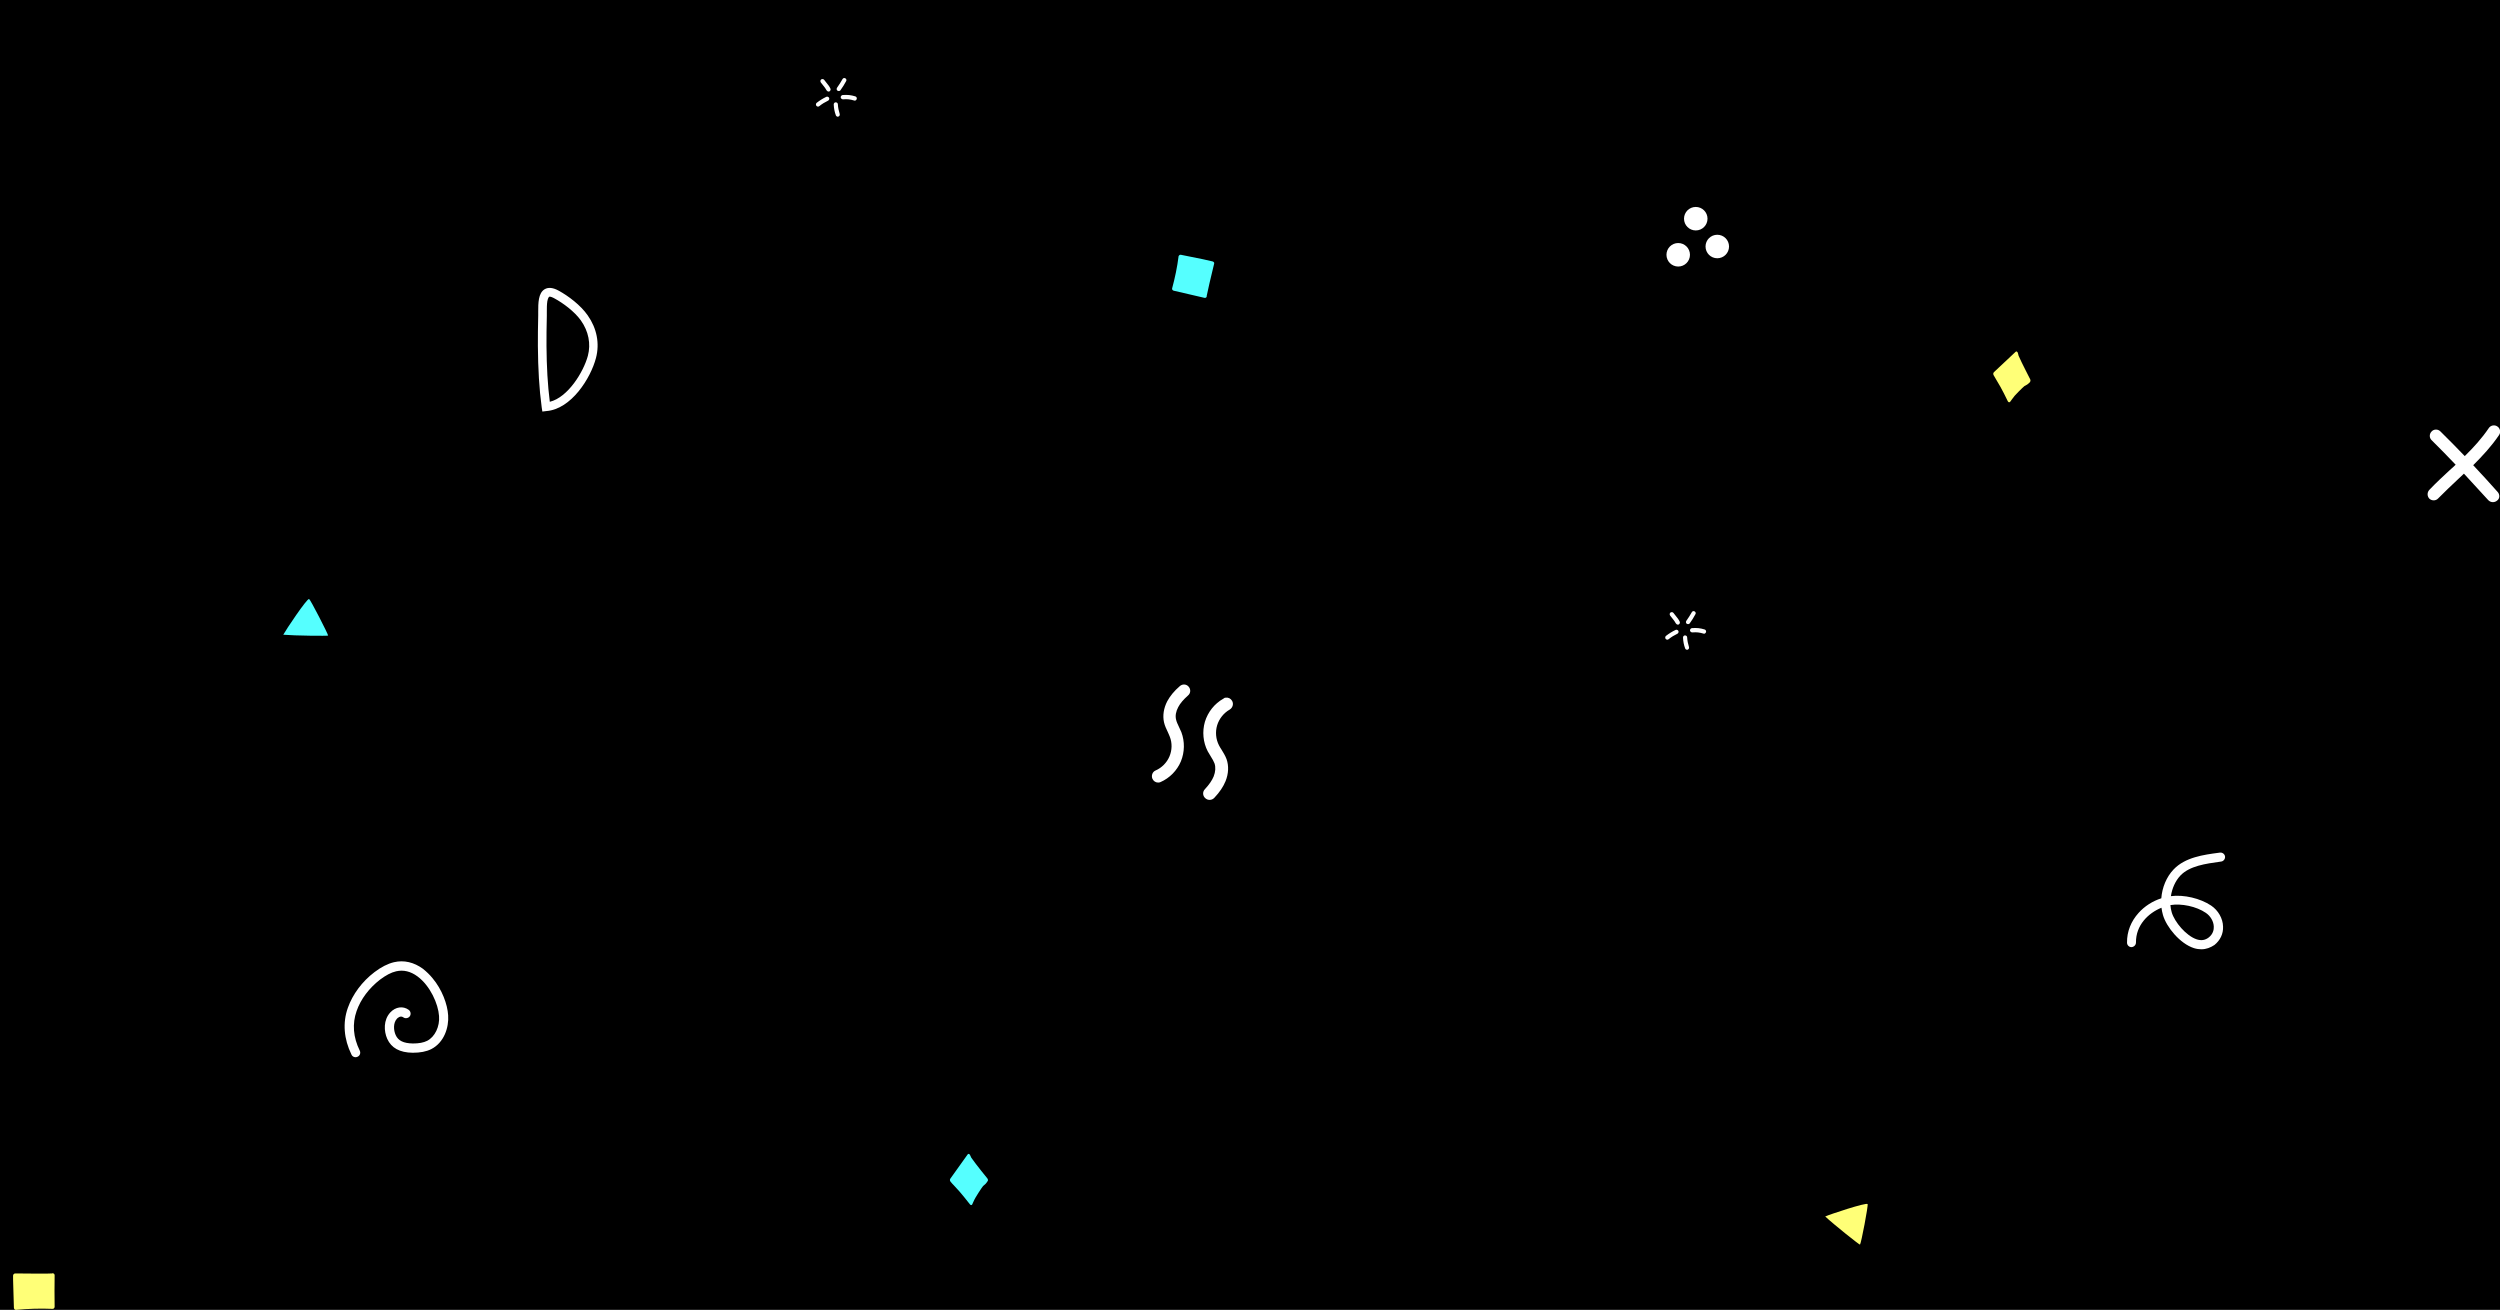
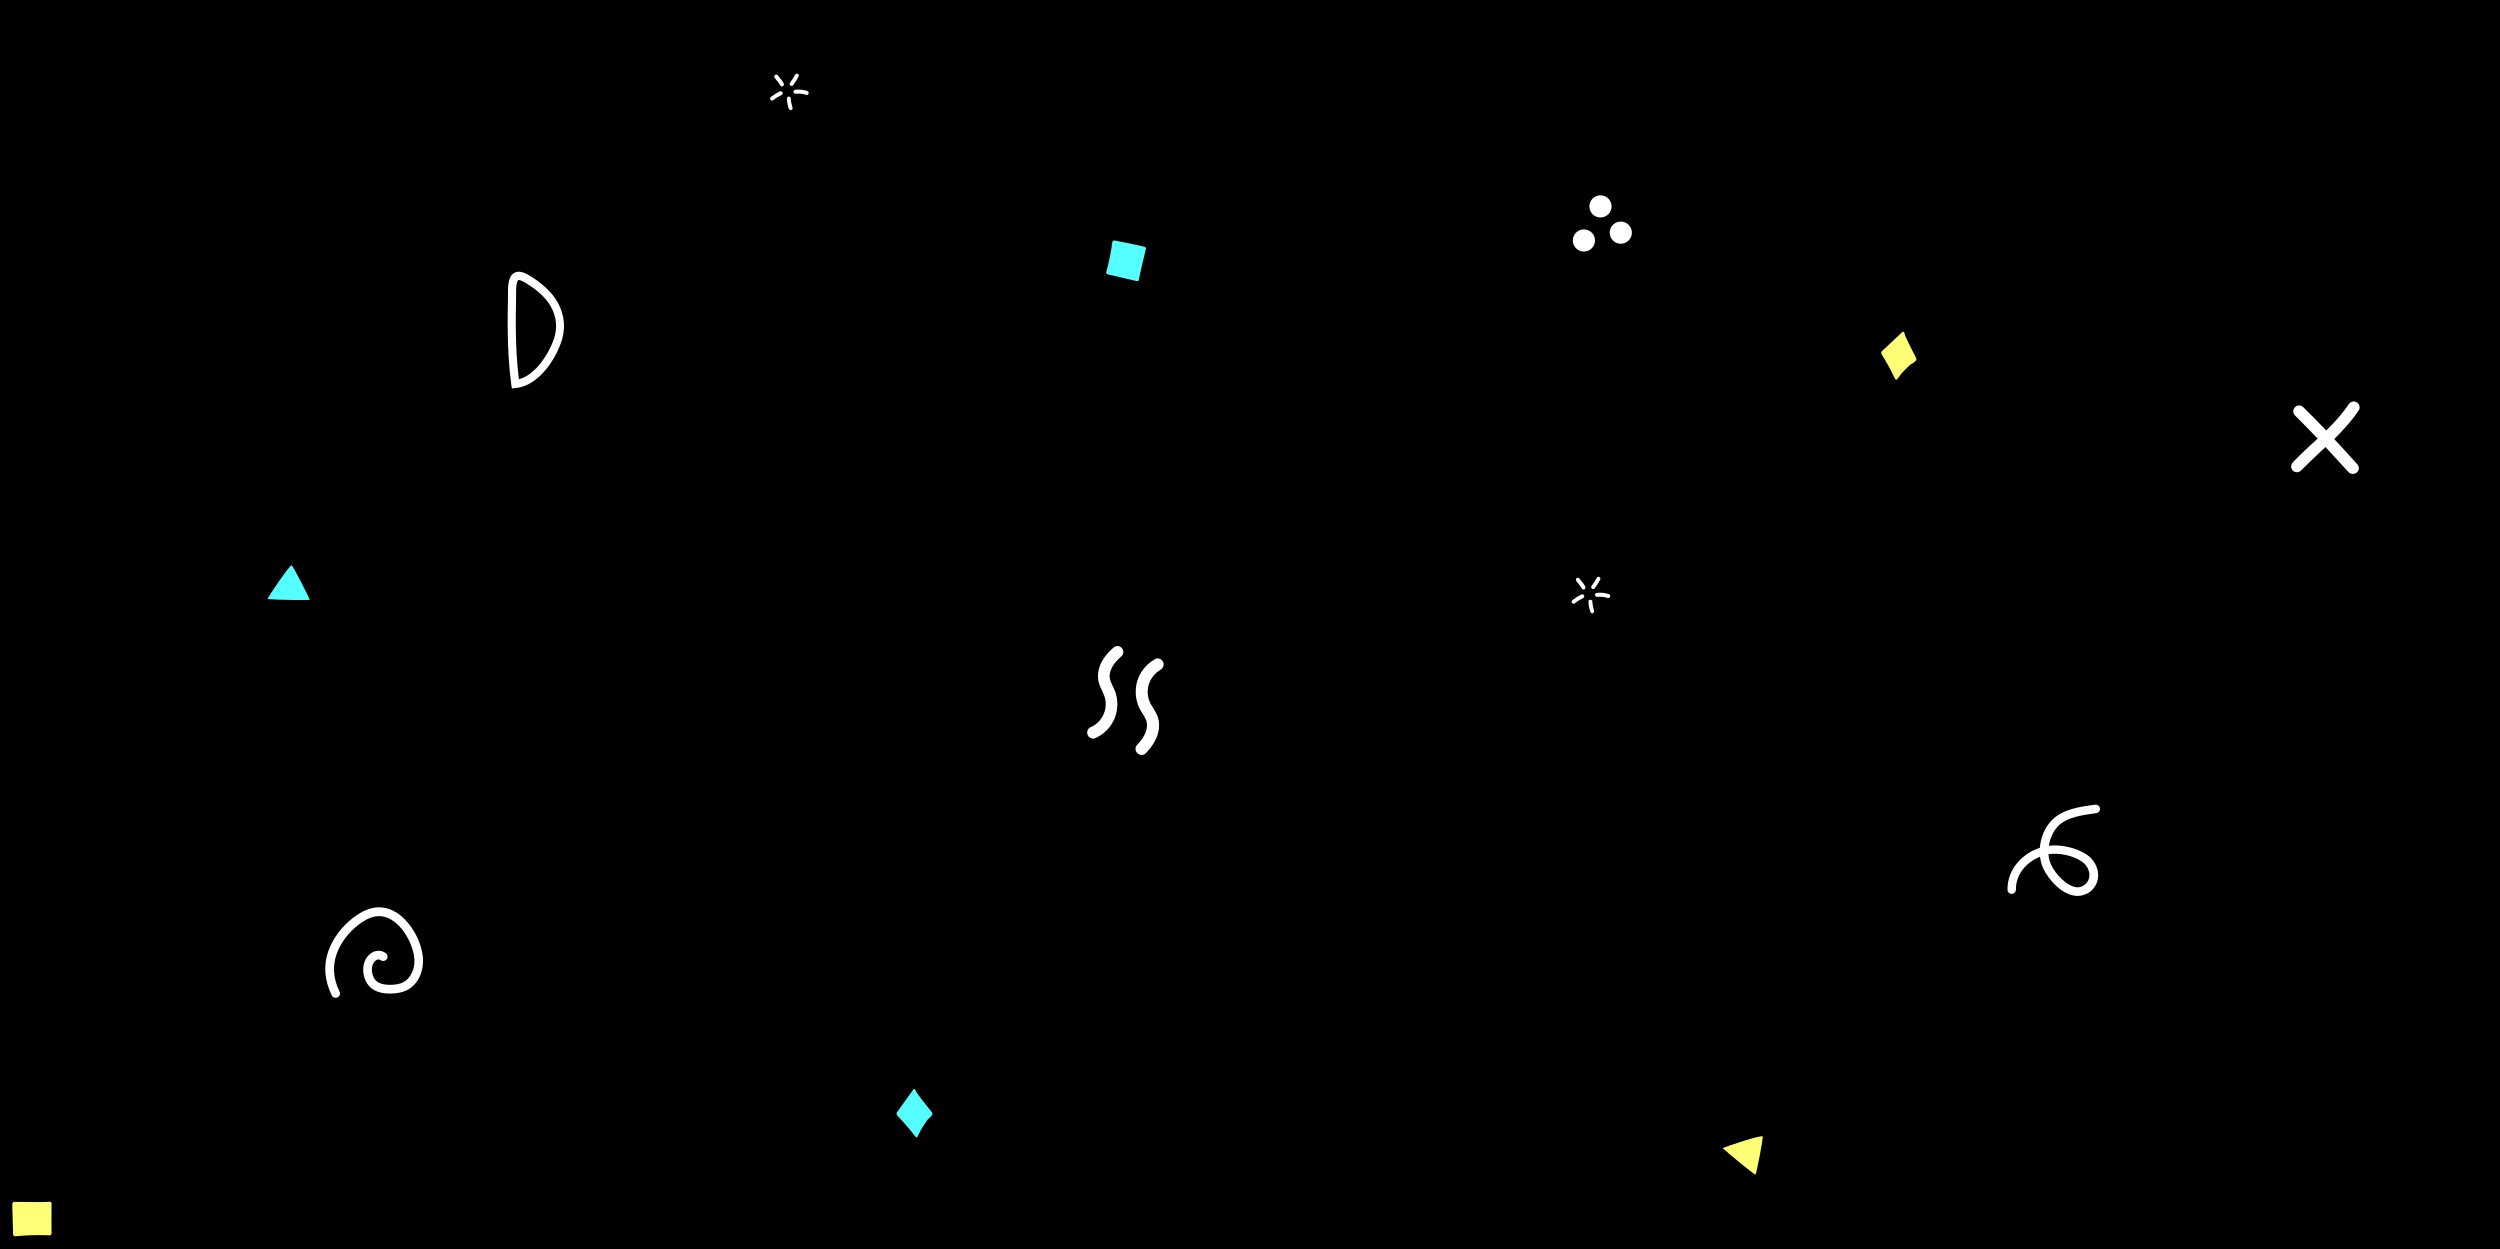
- <svg xmlns="http://www.w3.org/2000/svg" width="100%" height="100%">
-   <rect width="100%" height="100%" fill="#000000" />
+ <svg xmlns="http://www.w3.org/2000/svg" viewBox="0 0 1600 799">
+   <rect width="1600" height="800" fill="#000000" />
  <path fill="#FF7" d="M1102.5 734.8c2.5-1.2 24.8-8.6 25.6-7.5.5.7-3.9 23.8-4.6 24.5C1123.3 752.1 1107.5 739.5 1102.5 734.8zM1226.3 229.1c0-.1-4.9-9.4-7-14.2-.1-.3-.3-1.1-.4-1.6-.1-.4-.3-.7-.6-.9-.3-.2-.6-.1-.8.1l-13.1 12.3c0 0 0 0 0 0-.2.2-.3.5-.4.8 0 .3 0 .7.2 1 .1.1 1.4 2.5 2.1 3.6 2.4 3.7 6.5 12.1 6.5 12.2.2.3.4.5.7.6.3 0 .5-.1.7-.3 0 0 1.8-2.5 2.7-3.6 1.5-1.6 3-3.2 4.6-4.7 1.2-1.2 1.6-1.4 2.1-1.6.5-.3 1.1-.5 2.5-1.9C1226.5 230.4 1226.6 229.6 1226.3 229.1zM33 770.3C33 770.3 33 770.3 33 770.3c0-.7-.5-1.2-1.2-1.2-.1 0-.3 0-.4.1-1.6.2-14.3.1-22.2 0-.3 0-.6.1-.9.4-.2.2-.4.5-.4.9 0 .2 0 4.9.1 5.9l.4 13.6c0 .3.2.6.4.9.2.2.5.3.8.3 0 0 .1 0 .1 0 7.3-.7 14.7-.9 22-.6.3 0 .7-.1.9-.3.2-.2.4-.6.4-.9C32.9 783.3 32.9 776.2 33 770.3z" />
  <path fill="#5ff" d="M171.1 383.4c1.3-2.5 14.3-22 15.6-21.6.8.3 11.5 21.2 11.5 22.1C198.1 384.2 177.9 384 171.1 383.4zM596.4 711.8c-.1-.1-6.7-8.2-9.7-12.5-.2-.3-.5-1-.7-1.5-.2-.4-.4-.7-.7-.8-.3-.1-.6 0-.8.3L574 712c0 0 0 0 0 0-.2.2-.2.5-.2.9 0 .3.2.7.4.9.1.1 1.8 2.2 2.8 3.1 3.1 3.1 8.8 10.5 8.9 10.6.2.3.5.4.8.4.3 0 .5-.2.6-.5 0 0 1.2-2.8 2-4.1 1.1-1.9 2.3-3.7 3.5-5.5.9-1.4 1.3-1.7 1.7-2 .5-.4 1-.7 2.1-2.4C596.9 713.1 596.8 712.3 596.4 711.8zM727.5 179.9C727.5 179.9 727.5 179.9 727.5 179.9c.6.2 1.3-.2 1.4-.8 0-.1 0-.2 0-.4.2-1.4 2.8-12.6 4.5-19.5.1-.3 0-.6-.2-.8-.2-.3-.5-.4-.8-.5-.2 0-4.7-1.1-5.7-1.3l-13.4-2.7c-.3-.1-.7 0-.9.2-.2.2-.4.4-.5.6 0 0 0 .1 0 .1-.8 6.5-2.2 13.1-3.9 19.4-.1.3 0 .6.2.9.2.3.5.4.8.5C714.8 176.9 721.7 178.5 727.5 179.9zM728.5 178.1c-.1-.1-.2-.2-.4-.2C728.3 177.9 728.4 178 728.5 178.1z" />
  <g fill="#FFF">
    <path d="M699.6 472.7c-1.5 0-2.8-.8-3.5-2.3-.8-1.9 0-4.2 1.9-5 3.7-1.6 6.8-4.7 8.4-8.5 1.6-3.8 1.7-8.1.2-11.9-.3-.9-.8-1.8-1.2-2.8-.8-1.7-1.8-3.7-2.3-5.9-.9-4.1-.2-8.6 2-12.8 1.7-3.1 4.1-6.1 7.6-9.1 1.6-1.4 4-1.2 5.3.4 1.4 1.6 1.2 4-.4 5.3-2.8 2.5-4.7 4.7-5.9 7-1.4 2.6-1.9 5.3-1.3 7.6.3 1.4 1 2.8 1.7 4.3.5 1.1 1 2.2 1.5 3.3 2.1 5.6 2 12-.3 17.6-2.3 5.5-6.8 10.1-12.3 12.5C700.6 472.6 700.1 472.7 699.6 472.7zM740.4 421.4c1.5-.2 3 .5 3.8 1.9 1.1 1.8.4 4.2-1.4 5.3-3.7 2.1-6.4 5.6-7.6 9.5-1.2 4-.8 8.4 1.1 12.1.4.9 1 1.7 1.6 2.7 1 1.7 2.2 3.5 3 5.7 1.4 4 1.2 8.7-.6 13.2-1.4 3.4-3.5 6.6-6.8 10.1-1.5 1.6-3.9 1.7-5.5.2-1.6-1.4-1.7-3.9-.2-5.4 2.6-2.8 4.3-5.3 5.3-7.7 1.1-2.8 1.3-5.6.5-7.9-.5-1.3-1.3-2.7-2.2-4.1-.6-1-1.3-2.1-1.9-3.2-2.8-5.4-3.4-11.9-1.7-17.8 1.8-5.9 5.8-11 11.2-14C739.4 421.6 739.9 421.4 740.4 421.4zM261.3 590.9c5.7 6.8 9 15.7 9.4 22.4.5 7.3-2.4 16.4-10.2 20.4-3 1.5-6.7 2.2-11.2 2.2-7.9-.1-12.9-2.9-15.4-8.4-2.1-4.7-2.3-11.4 1.8-15.9 3.2-3.5 7.8-4.1 11.2-1.6 1.2.9 1.5 2.7.6 3.9-.9 1.2-2.7 1.5-3.9.6-1.8-1.3-3.6.6-3.8.8-2.4 2.6-2.1 7-.8 9.9 1.5 3.4 4.7 5 10.4 5.1 3.6 0 6.4-.5 8.6-1.6 4.7-2.4 7.7-8.6 7.2-15-.5-7.3-5.3-18.2-13-23.9-4.2-3.1-8.5-4.1-12.9-3.1-3.1.7-6.2 2.4-9.7 5-6.6 5.1-11.7 11.8-14.2 19-2.7 7.7-2.1 15.8 1.9 23.9.7 1.4.1 3.1-1.3 3.7-1.4.7-3.1.1-3.7-1.3-4.6-9.4-5.4-19.2-2.2-28.2 2.9-8.2 8.6-15.9 16.1-21.6 4.1-3.1 8-5.1 11.8-6 6-1.4 12 0 17.5 4C257.6 586.9 259.6 588.8 261.3 590.9z" />
    <circle cx="1013.7" cy="153.9" r="7.1" />
    <circle cx="1024.3" cy="132.1" r="7.1" />
    <circle cx="1037.3" cy="148.9" r="7.1" />
    <path d="M1508.7 297.2c-4.8-5.4-9.7-10.8-14.8-16.2 5.6-5.6 11.1-11.5 15.6-18.2 1.2-1.7.7-4.1-1-5.2-1.7-1.2-4.1-.7-5.2 1-4.2 6.2-9.1 11.6-14.5 16.9-4.8-5-9.7-10-14.7-14.9-1.5-1.5-3.9-1.5-5.3 0-1.5 1.5-1.5 3.9 0 5.3 4.9 4.8 9.7 9.8 14.5 14.8-1.1 1.1-2.3 2.2-3.5 3.2-4.1 3.8-8.4 7.8-12.4 12-1.4 1.5-1.4 3.8 0 5.3 0 0 0 0 0 0 1.5 1.4 3.9 1.4 5.3-.1 3.9-4 8.1-7.9 12.1-11.7 1.2-1.1 2.3-2.2 3.5-3.3 4.9 5.3 9.8 10.6 14.6 15.9.1.1.1.1.2.2 1.4 1.4 3.7 1.5 5.2.2C1510 301.2 1510.1 298.8 1508.7 297.2zM327.6 248.6l-.4-2.6c-1.5-11.1-2.2-23.2-2.3-37 0-5.5 0-11.5.2-18.5 0-.7 0-1.5 0-2.3 0-5 0-11.2 3.9-13.5 2.2-1.3 5.1-1 8.5.9 5.7 3.1 13.2 8.7 17.5 14.9 5.5 7.8 7.3 16.9 5 25.7-3.2 12.3-15 31-30 32.1L327.6 248.6zM332.1 179.2c-.2 0-.3 0-.4.1-.1.1-.7.5-1.1 2.7-.3 1.9-.3 4.2-.3 6.3 0 .8 0 1.7 0 2.4-.2 6.9-.2 12.8-.2 18.3.1 12.5.7 23.5 2 33.7 11-2.7 20.4-18.1 23-27.8 1.9-7.2.4-14.8-4.2-21.3l0 0C347 188.1 340 183 335 180.3 333.6 179.5 332.6 179.2 332.1 179.2zM516.3 60.8c-.1 0-.2 0-.4-.1-2.4-.7-4-.9-6.7-.7-.7 0-1.3-.5-1.4-1.2 0-.7.5-1.3 1.2-1.4 3.1-.2 4.9 0 7.6.8.7.2 1.1.9.9 1.6C517.3 60.4 516.8 60.8 516.3 60.8zM506.1 70.5c-.5 0-1-.3-1.2-.8-.8-2.1-1.2-4.3-1.3-6.6 0-.7.5-1.3 1.2-1.3.7 0 1.3.5 1.3 1.2.1 2 .5 3.9 1.1 5.8.2.7-.1 1.4-.8 1.6C506.4 70.5 506.2 70.5 506.1 70.5zM494.1 64.4c-.4 0-.8-.2-1-.5-.4-.6-.3-1.4.2-1.8 1.8-1.4 3.7-2.6 5.8-3.6.6-.3 1.4 0 1.7.6.3.6 0 1.4-.6 1.7-1.9.9-3.7 2-5.3 3.3C494.7 64.3 494.4 64.4 494.1 64.4zM500.5 55.3c-.5 0-.9-.3-1.2-.7-.5-1-1.2-1.9-2.4-3.4-.3-.4-.7-.9-1.1-1.4-.4-.6-.3-1.4.2-1.8.6-.4 1.4-.3 1.8.2.4.5.8 1 1.1 1.4 1.3 1.6 2.1 2.6 2.7 3.9.3.6 0 1.4-.6 1.7C500.9 55.3 500.7 55.3 500.5 55.3zM506.7 55c-.3 0-.5-.1-.8-.2-.6-.4-.7-1.2-.3-1.8 1.2-1.7 2.3-3.4 3.3-5.2.3-.6 1.1-.9 1.7-.5.6.3.9 1.1.5 1.7-1 1.9-2.2 3.8-3.5 5.6C507.4 54.8 507.1 55 506.7 55zM1029.3 382.8c-.1 0-.2 0-.4-.1-2.4-.7-4-.9-6.7-.7-.7 0-1.3-.5-1.4-1.2 0-.7.5-1.3 1.2-1.4 3.1-.2 4.9 0 7.6.8.7.2 1.1.9.9 1.6C1030.3 382.4 1029.8 382.8 1029.3 382.8zM1019.1 392.5c-.5 0-1-.3-1.2-.8-.8-2.1-1.2-4.3-1.3-6.6 0-.7.5-1.3 1.2-1.3.7 0 1.3.5 1.3 1.2.1 2 .5 3.9 1.1 5.8.2.7-.1 1.4-.8 1.6C1019.4 392.5 1019.2 392.5 1019.1 392.5zM1007.1 386.4c-.4 0-.8-.2-1-.5-.4-.6-.3-1.4.2-1.8 1.8-1.4 3.7-2.6 5.8-3.6.6-.3 1.4 0 1.7.6.3.6 0 1.4-.6 1.7-1.9.9-3.7 2-5.3 3.3C1007.7 386.3 1007.4 386.4 1007.1 386.4zM1013.5 377.3c-.5 0-.9-.3-1.2-.7-.5-1-1.2-1.9-2.4-3.4-.3-.4-.7-.9-1.1-1.4-.4-.6-.3-1.4.2-1.8.6-.4 1.4-.3 1.8.2.4.5.8 1 1.1 1.4 1.3 1.6 2.1 2.6 2.7 3.9.3.6 0 1.4-.6 1.7C1013.9 377.3 1013.7 377.3 1013.5 377.3zM1019.7 377c-.3 0-.5-.1-.8-.2-.6-.4-.7-1.2-.3-1.8 1.2-1.7 2.3-3.4 3.3-5.2.3-.6 1.1-.9 1.7-.5.6.3.9 1.1.5 1.7-1 1.9-2.2 3.8-3.5 5.6C1020.4 376.8 1020.1 377 1019.7 377zM1329.7 573.4c-1.4 0-2.9-.2-4.5-.7-8.4-2.7-16.6-12.7-18.7-20-.4-1.4-.7-2.9-.9-4.4-8.1 3.3-15.5 10.6-15.4 21 0 1.5-1.2 2.7-2.7 2.8 0 0 0 0 0 0-1.5 0-2.7-1.2-2.7-2.7-.1-6.7 2.4-12.9 7-18 3.6-4 8.4-7.1 13.7-8.8.5-6.5 3.1-12.9 7.4-17.4 7-7.4 18.2-8.9 27.3-10.1l.7-.1c1.5-.2 2.9.9 3.1 2.3.2 1.5-.9 2.9-2.3 3.1l-.7.1c-8.6 1.2-18.4 2.5-24 8.4-3 3.2-5 7.7-5.7 12.4 7.9-1 17.7 1.3 24.3 5.7 4.3 2.9 7.1 7.8 7.2 12.7.2 4.3-1.7 8.3-5.2 11.1C1335.2 572.4 1332.6 573.4 1329.7 573.4zM1311 546.7c.1 1.5.4 3 .8 4.4 1.7 5.8 8.7 14.2 15.1 16.3 2.8.9 5.1.5 7.2-1.1 2.7-2.1 3.2-4.8 3.1-6.6-.1-3.2-2-6.4-4.8-8.3C1326.7 547.5 1317.7 545.6 1311 546.7z" />
  </g>
</svg>
